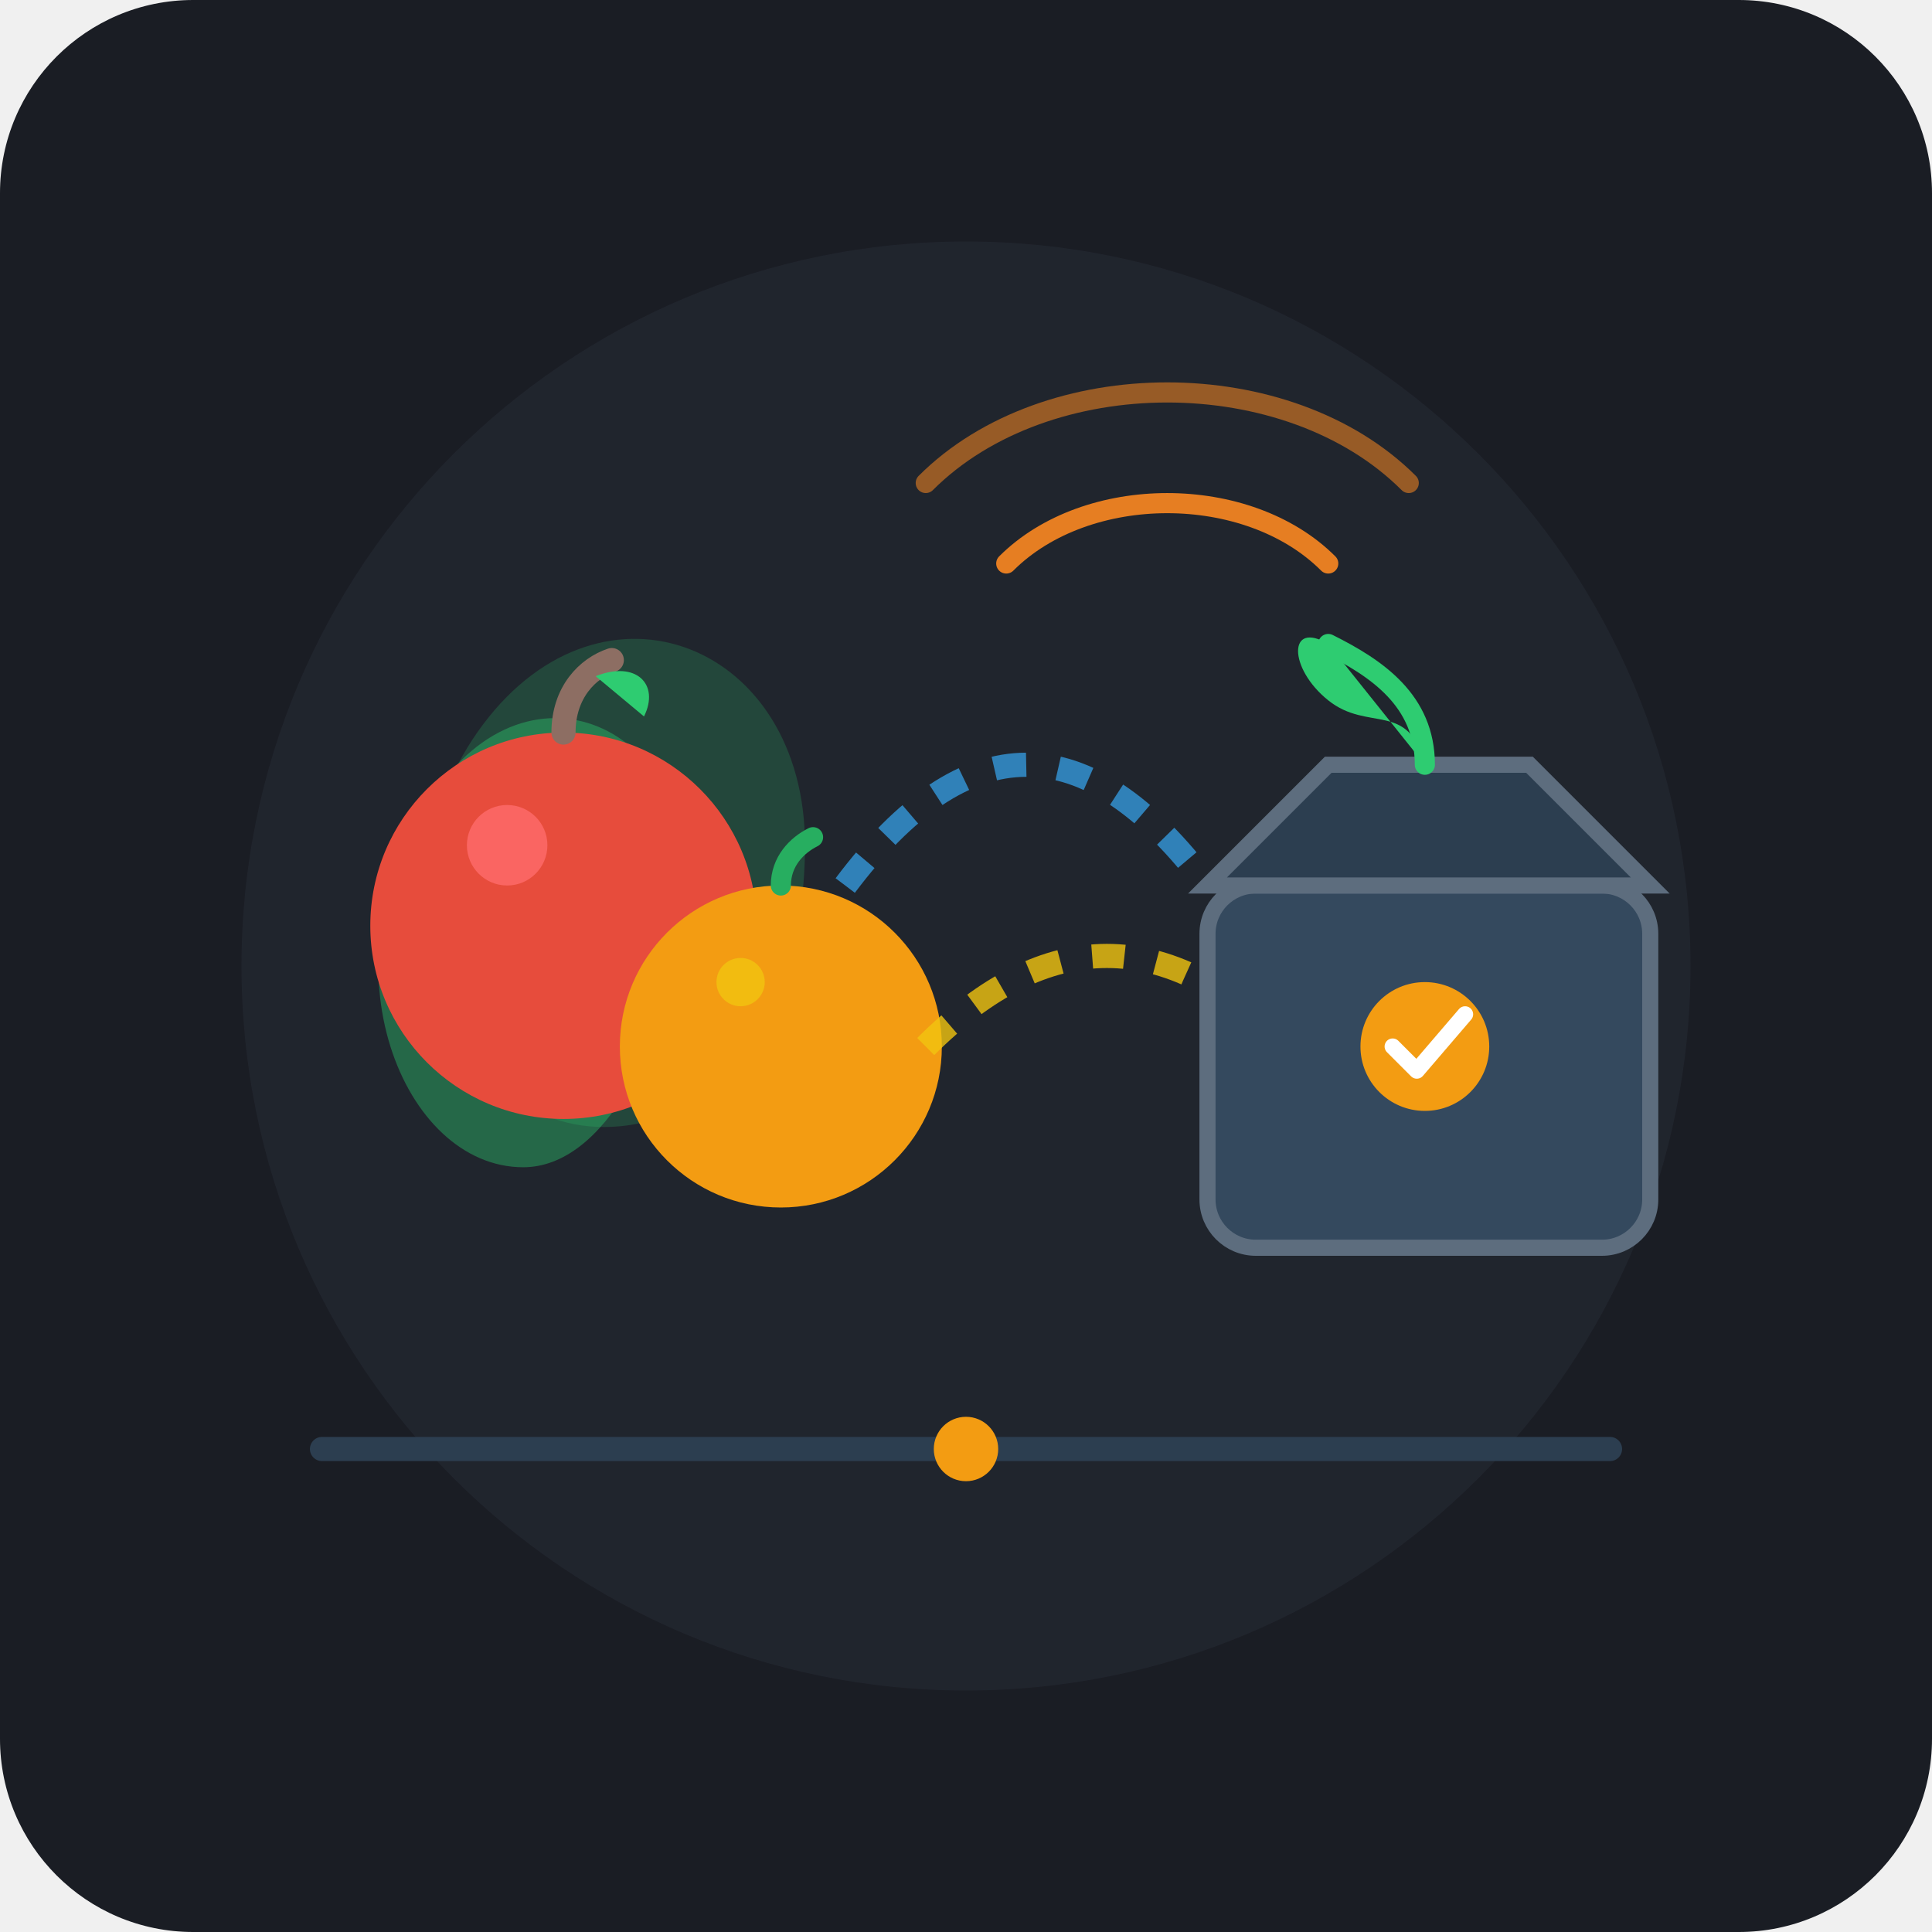
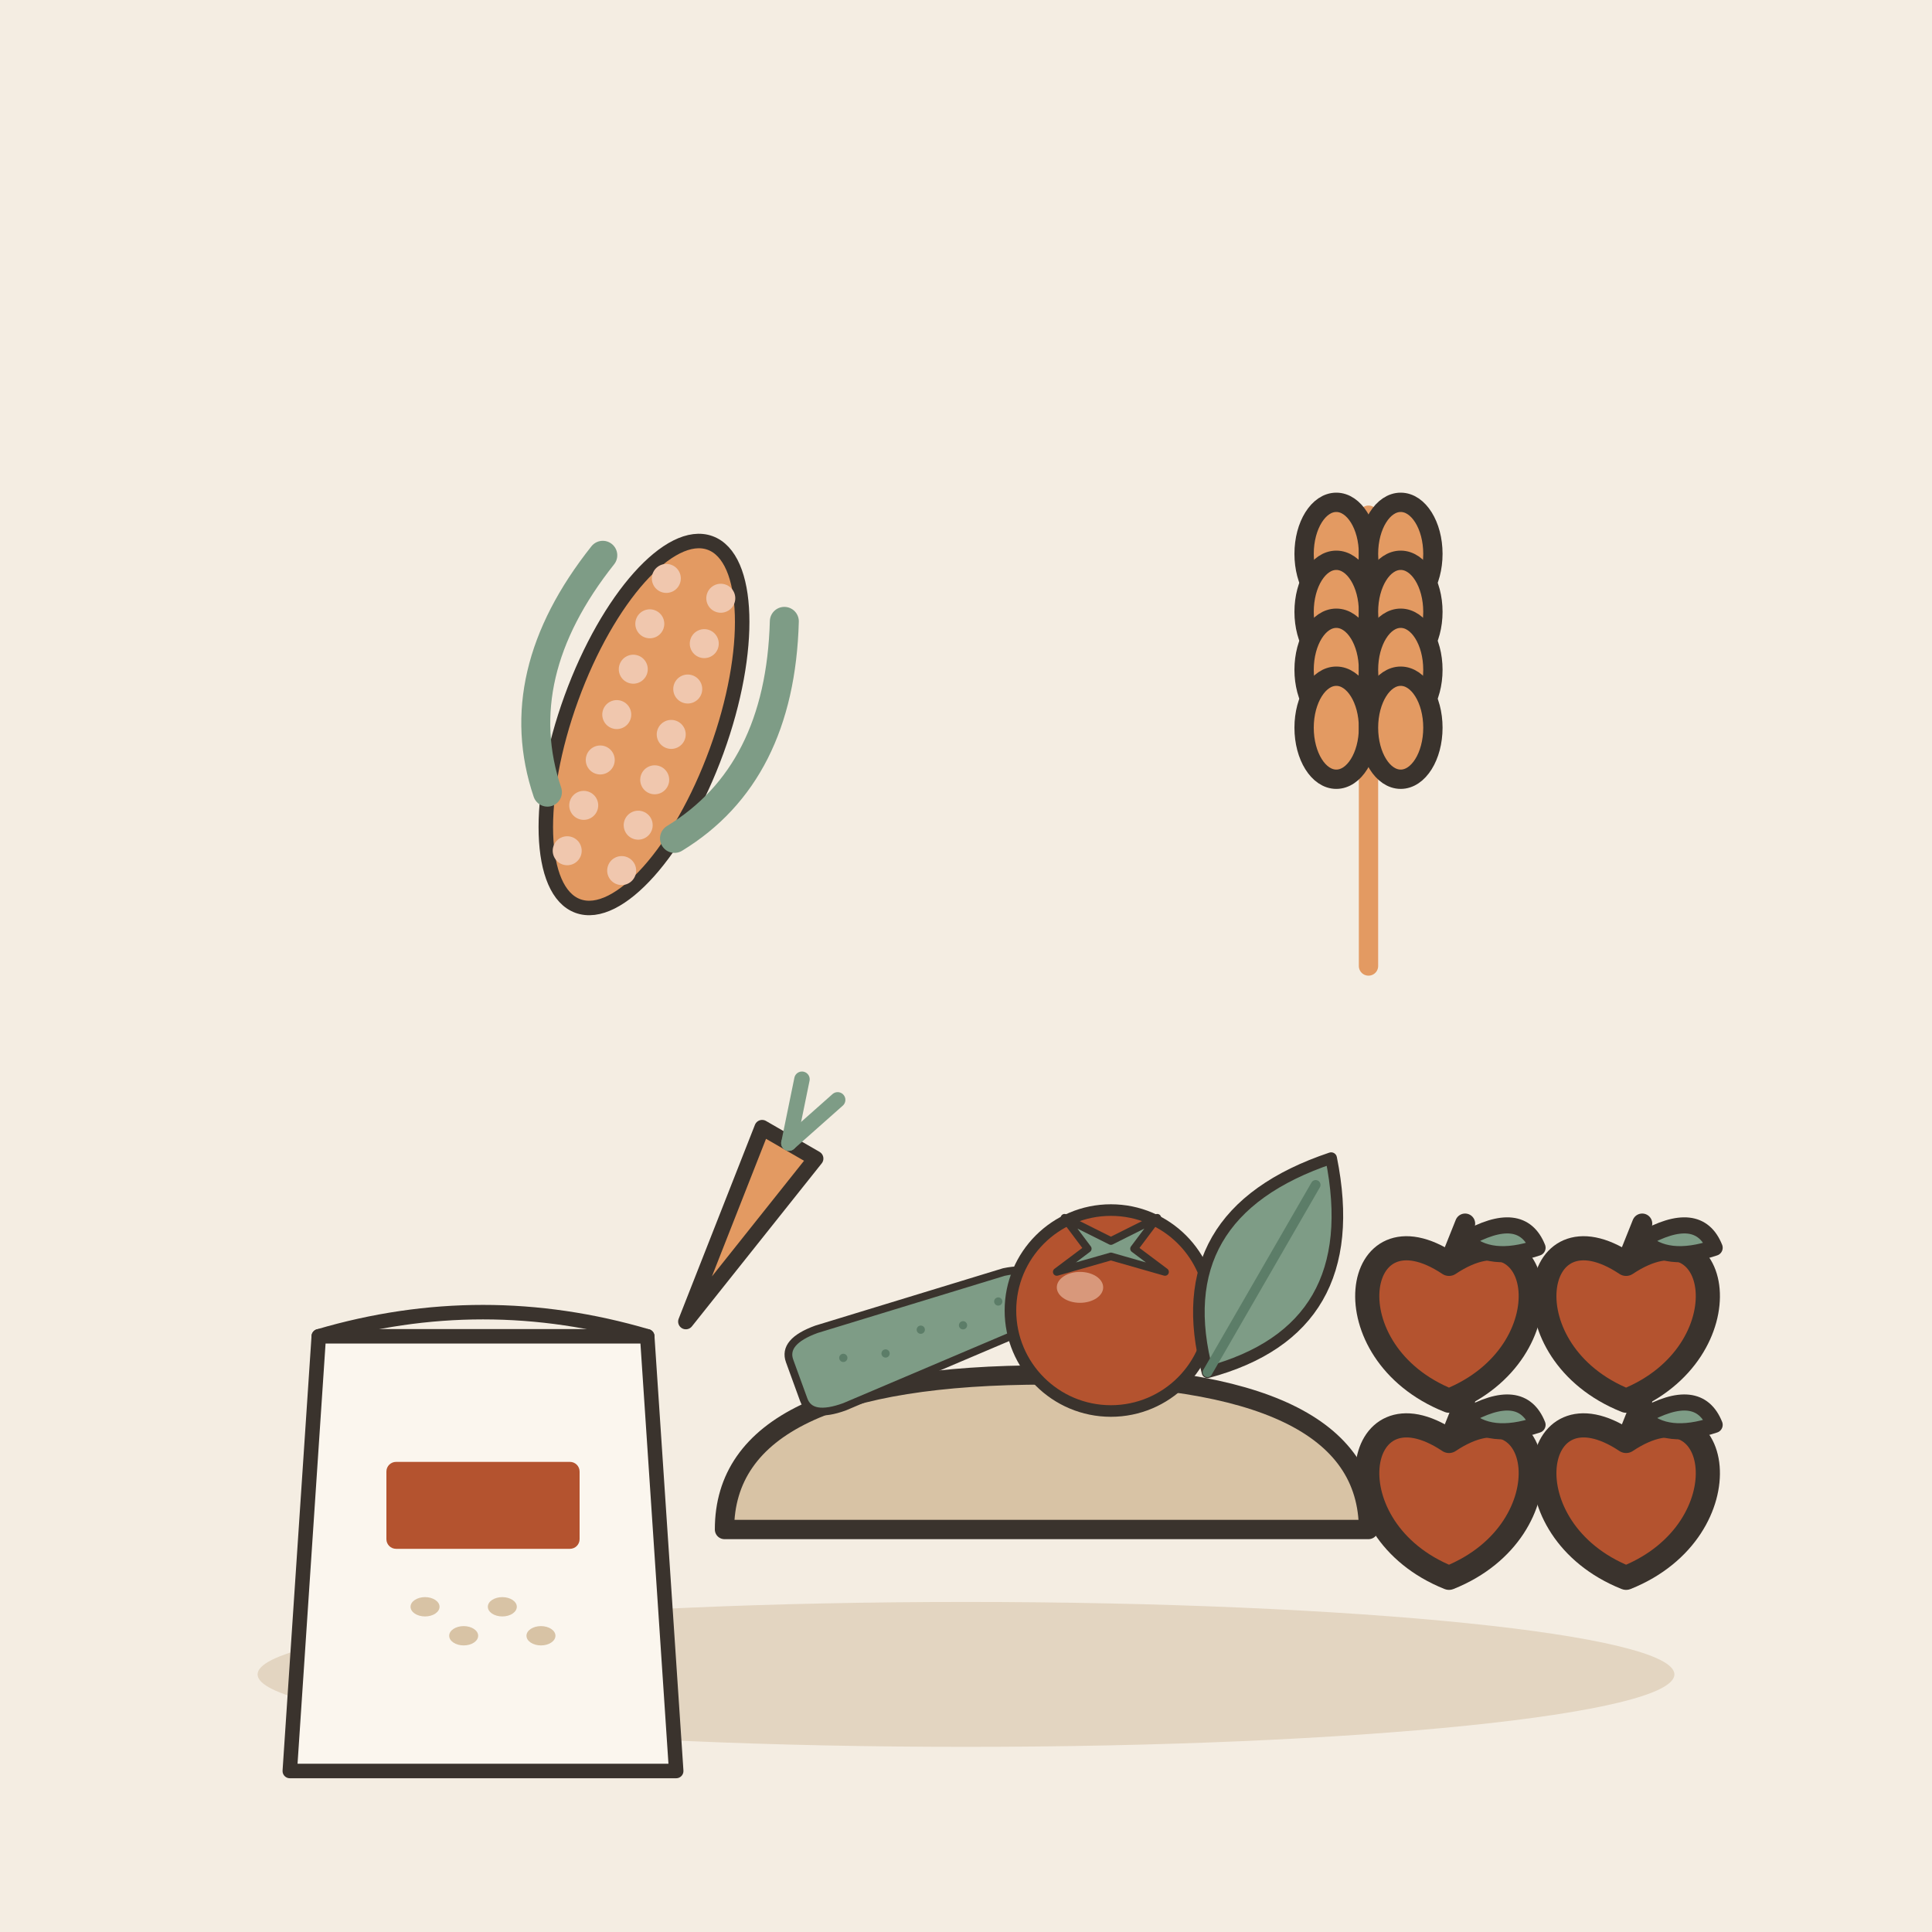
- <svg xmlns="http://www.w3.org/2000/svg" viewBox="0 0 240 240">
-   <rect width="240" height="240" rx="24" fill="#1A1D24" />
-   <circle cx="120" cy="120" r="90" fill="#252A34" opacity="0.6" />
-   <g transform="translate(15, 0)">
-     <path d="M 60 140 C 40 140, 30 110, 45 90 C 60 70, 85 80, 85 105 C 85 125, 75 140, 60 140 Z" fill="#2ECC71" opacity="0.2" />
-     <path d="M 50 145 C 35 145, 25 120, 38 100 C 50 80, 72 90, 70 112 C 68 130, 60 145, 50 145 Z" fill="#2ECC71" opacity="0.4" />
-     <circle cx="55" cy="115" r="24" fill="#E74C3C" />
-     <circle cx="48" cy="105" r="5" fill="#FF6B6B" opacity="0.8" />
-     <path d="M 55 91 C 55 86, 58 83, 61 82" stroke="#8D6E63" stroke-width="3" stroke-linecap="round" fill="none" />
-     <path d="M 59 84 C 64 82, 67 85, 65 89" fill="#2ECC71" />
-     <circle cx="82" cy="130" r="20" fill="#F39C12" />
-     <circle cx="77" cy="122" r="3" fill="#F1C40F" opacity="0.8" />
-     <path d="M 82 110 C 82 107, 84 105, 86 104" stroke="#27AE60" stroke-width="2.5" stroke-linecap="round" fill="none" />
+ <svg xmlns="http://www.w3.org/2000/svg" viewBox="0 0 240 240" data-style="editorial">
+   <rect width="240" height="240" fill="#F4EDE2" />
+   <ellipse cx="120" cy="208" rx="88" ry="9" fill="#E3D5C1" />
+   <g transform="translate(60 196) scale(0.6 0.6)">
+     <path d="M-34 -50L34 -50L40 40L-40 40Z" fill="#FBF6EE" stroke="#3A332D" stroke-width="3" stroke-linecap="round" stroke-linejoin="round" />
+     <path d="M-34 -50Q0 -60 34 -50" fill="none" stroke="#3A332D" stroke-width="3" stroke-linecap="round" stroke-linejoin="round" />
+     <ellipse cx="-12" cy="6" rx="3" ry="2" fill="#D8C3A5" />
+     <ellipse cx="-4" cy="12" rx="3" ry="2" fill="#D8C3A5" />
+     <ellipse cx="4" cy="6" rx="3" ry="2" fill="#D8C3A5" />
+     <ellipse cx="12" cy="12" rx="3" ry="2" fill="#D8C3A5" />
+     <rect x="-20" y="-24" width="40" height="18" rx="2" fill="#B4532F" />
  </g>
-   <g>
-     <path d="M 105 110 C 120 90, 135 90, 150 110" stroke="#3498DB" stroke-width="3" stroke-dasharray="4,4" fill="none" opacity="0.8" />
-     <path d="M 115 130 C 130 115, 145 115, 160 130" stroke="#F1C40F" stroke-width="3" stroke-dasharray="4,4" fill="none" opacity="0.8" />
-     <path d="M 125 70 C 135 60, 155 60, 165 70" stroke="#E67E22" stroke-width="2.5" stroke-linecap="round" fill="none" />
-     <path d="M 115 60 C 130 45, 160 45, 175 60" stroke="#E67E22" stroke-width="2.5" stroke-linecap="round" fill="none" opacity="0.6" />
+   <g transform="translate(130 190) scale(0.8 0.8)">
+     <path d="M-50 0Q-50 -24 0 -24Q50 -24 50 0Z" fill="#D8C3A5" stroke="#3A332D" stroke-width="3" stroke-linecap="round" stroke-linejoin="round" />
+     <g transform="translate(-20 -30) rotate(-20) scale(0.4 0.4)">
+       <path d="M-50 -8Q-50 -16 -36 -16L40 -12Q54 -10 54 0Q54 10 40 12L-36 16Q-50 16 -50 8Z" fill="#7E9C86" stroke="#3A332D" stroke-width="3" stroke-linecap="round" stroke-linejoin="round" />
+       <circle cx="-30" cy="-2" r="1.6" fill="#5C7D68" />
+       <circle cx="-14" cy="2" r="1.6" fill="#5C7D68" />
+       <circle cx="2" cy="-2" r="1.6" fill="#5C7D68" />
+       <circle cx="18" cy="2" r="1.6" fill="#5C7D68" />
+       <circle cx="34" cy="-2" r="1.6" fill="#5C7D68" />
+     </g>
+     <g transform="translate(10 -34) scale(0.6 0.6)">
+       <circle cx="0" cy="0" r="26" fill="#B4532F" stroke="#3A332D" stroke-width="3" stroke-linecap="round" stroke-linejoin="round" />
+       <path d="M-12 -24L0 -18L12 -24L6 -16L14 -10L0 -14L-14 -10L-6 -16Z" fill="#7E9C86" stroke="#3A332D" stroke-width="2" stroke-linecap="round" stroke-linejoin="round" />
+       <ellipse cx="-8" cy="-6" rx="6" ry="4" fill="#F0C7AE" opacity="0.6" />
+     </g>
+     <g transform="translate(34 -40) rotate(30) scale(0.6 0.6)">
+       <path d="M0 30Q-30 0 0 -34Q30 0 0 30Z" fill="#7E9C86" stroke="#3A332D" stroke-width="3" stroke-linecap="round" stroke-linejoin="round" />
+       <path d="M0 30L0 -26" stroke="#5C7D68" stroke-width="2.5" stroke-linecap="round" fill="none" />
+     </g>
+     <g transform="translate(-40 -60) rotate(30) scale(0.8 0.8)">
+       <path d="M-6 0L6 0L0 40Z" fill="#E39A62" stroke="#3A332D" stroke-width="3" stroke-linecap="round" stroke-linejoin="round" />
+       <path d="M0 0L-4 -12" stroke="#7E9C86" stroke-width="3" stroke-linecap="round" fill="none" />
+       <path d="M0 0L4 -12" stroke="#7E9C86" stroke-width="3" stroke-linecap="round" fill="none" />
+     </g>
  </g>
-   <g transform="translate(135, 85)">
-     <rect x="15" y="25" width="55" height="45" rx="6" fill="#34495E" stroke="#5D6D7E" stroke-width="2" />
-     <path d="M 15 25 L 30 10 L 55 10 L 70 25 Z" fill="#2C3E50" stroke="#5D6D7E" stroke-width="2" />
-     <circle cx="42" cy="45" r="8" fill="#F39C12" />
-     <path d="M 38 45 L 41 48 L 47 41" stroke="#FFFFFF" stroke-width="2" stroke-linecap="round" stroke-linejoin="round" fill="none" />
-     <path d="M 42 10 C 42 2, 36 -2, 30 -5" stroke="#2ECC71" stroke-width="2.5" stroke-linecap="round" fill="none" />
-     <path d="M 30 -5 C 25 -8, 25 -2, 30 2 C 35 6, 40 2, 42 10 Z" fill="#2ECC71" />
+   <g transform="translate(180 186)">
+     <path d="M0 -7C12 -15 15 4 0 10C-15 4 -12 -15 0 -7Z" fill="#B4532F" stroke="#3A332D" stroke-width="3" stroke-linecap="round" stroke-linejoin="round" />
+     <path d="M0 -7L2 -12" stroke="#3A332D" stroke-width="2.5" stroke-linecap="round" fill="none" />
+     <path d="M2 -10Q9 -14 11 -9Q5 -7 2 -10Z" fill="#7E9C86" stroke="#3A332D" stroke-width="2" stroke-linecap="round" stroke-linejoin="round" />
  </g>
-   <line x1="40" y1="180" x2="200" y2="180" stroke="#2C3E50" stroke-width="3" stroke-linecap="round" />
-   <circle cx="120" cy="180" r="4" fill="#F39C12" />
+   <g transform="translate(202 186)">
+     <path d="M0 -7C12 -15 15 4 0 10C-15 4 -12 -15 0 -7Z" fill="#B4532F" stroke="#3A332D" stroke-width="3" stroke-linecap="round" stroke-linejoin="round" />
+     <path d="M0 -7L2 -12" stroke="#3A332D" stroke-width="2.5" stroke-linecap="round" fill="none" />
+     <path d="M2 -10Q9 -14 11 -9Q5 -7 2 -10Z" fill="#7E9C86" stroke="#3A332D" stroke-width="2" stroke-linecap="round" stroke-linejoin="round" />
+   </g>
+   <g transform="translate(180 164)">
+     <path d="M0 -7C12 -15 15 4 0 10C-15 4 -12 -15 0 -7Z" fill="#B4532F" stroke="#3A332D" stroke-width="3" stroke-linecap="round" stroke-linejoin="round" />
+     <path d="M0 -7L2 -12" stroke="#3A332D" stroke-width="2.5" stroke-linecap="round" fill="none" />
+     <path d="M2 -10Q9 -14 11 -9Q5 -7 2 -10Z" fill="#7E9C86" stroke="#3A332D" stroke-width="2" stroke-linecap="round" stroke-linejoin="round" />
+   </g>
+   <g transform="translate(202 164)">
+     <path d="M0 -7C12 -15 15 4 0 10C-15 4 -12 -15 0 -7Z" fill="#B4532F" stroke="#3A332D" stroke-width="3" stroke-linecap="round" stroke-linejoin="round" />
+     <path d="M0 -7L2 -12" stroke="#3A332D" stroke-width="2.5" stroke-linecap="round" fill="none" />
+     <path d="M2 -10Q9 -14 11 -9Q5 -7 2 -10Z" fill="#7E9C86" stroke="#3A332D" stroke-width="2" stroke-linecap="round" stroke-linejoin="round" />
+   </g>
+   <g transform="translate(80 90) rotate(20) scale(0.6 0.6)">
+     <ellipse cx="0" cy="0" rx="16" ry="40" fill="#E39A62" stroke="#3A332D" stroke-width="3" stroke-linecap="round" stroke-linejoin="round" />
+     <circle cx="-6" cy="-30" r="3" fill="#F0C7AE" />
+     <circle cx="6" cy="-30" r="3" fill="#F0C7AE" />
+     <circle cx="-6" cy="-20" r="3" fill="#F0C7AE" />
+     <circle cx="6" cy="-20" r="3" fill="#F0C7AE" />
+     <circle cx="-6" cy="-10" r="3" fill="#F0C7AE" />
+     <circle cx="6" cy="-10" r="3" fill="#F0C7AE" />
+     <circle cx="-6" cy="0" r="3" fill="#F0C7AE" />
+     <circle cx="6" cy="0" r="3" fill="#F0C7AE" />
+     <circle cx="-6" cy="10" r="3" fill="#F0C7AE" />
+     <circle cx="6" cy="10" r="3" fill="#F0C7AE" />
+     <circle cx="-6" cy="20" r="3" fill="#F0C7AE" />
+     <circle cx="6" cy="20" r="3" fill="#F0C7AE" />
+     <circle cx="-6" cy="30" r="3" fill="#F0C7AE" />
+     <circle cx="6" cy="30" r="3" fill="#F0C7AE" />
+     <path d="M-14 20Q-30 0 -20 -30M14 20Q30 0 20 -30" fill="none" stroke="#7E9C86" stroke-width="6" stroke-linecap="round" stroke-linejoin="round" />
+   </g>
+   <g transform="translate(170 120) scale(0.8 0.8)">
+     <path d="M0 0L0 -70" stroke="#E39A62" stroke-width="3" stroke-linecap="round" fill="none" />
+     <ellipse cx="-5" cy="-64" rx="5" ry="8" fill="#E39A62" stroke="#3A332D" stroke-width="3" stroke-linecap="round" stroke-linejoin="round" />
+     <ellipse cx="5" cy="-64" rx="5" ry="8" fill="#E39A62" stroke="#3A332D" stroke-width="3" stroke-linecap="round" stroke-linejoin="round" />
+     <ellipse cx="-5" cy="-55" rx="5" ry="8" fill="#E39A62" stroke="#3A332D" stroke-width="3" stroke-linecap="round" stroke-linejoin="round" />
+     <ellipse cx="5" cy="-55" rx="5" ry="8" fill="#E39A62" stroke="#3A332D" stroke-width="3" stroke-linecap="round" stroke-linejoin="round" />
+     <ellipse cx="-5" cy="-46" rx="5" ry="8" fill="#E39A62" stroke="#3A332D" stroke-width="3" stroke-linecap="round" stroke-linejoin="round" />
+     <ellipse cx="5" cy="-46" rx="5" ry="8" fill="#E39A62" stroke="#3A332D" stroke-width="3" stroke-linecap="round" stroke-linejoin="round" />
+     <ellipse cx="-5" cy="-37" rx="5" ry="8" fill="#E39A62" stroke="#3A332D" stroke-width="3" stroke-linecap="round" stroke-linejoin="round" />
+     <ellipse cx="5" cy="-37" rx="5" ry="8" fill="#E39A62" stroke="#3A332D" stroke-width="3" stroke-linecap="round" stroke-linejoin="round" />
+   </g>
</svg>
